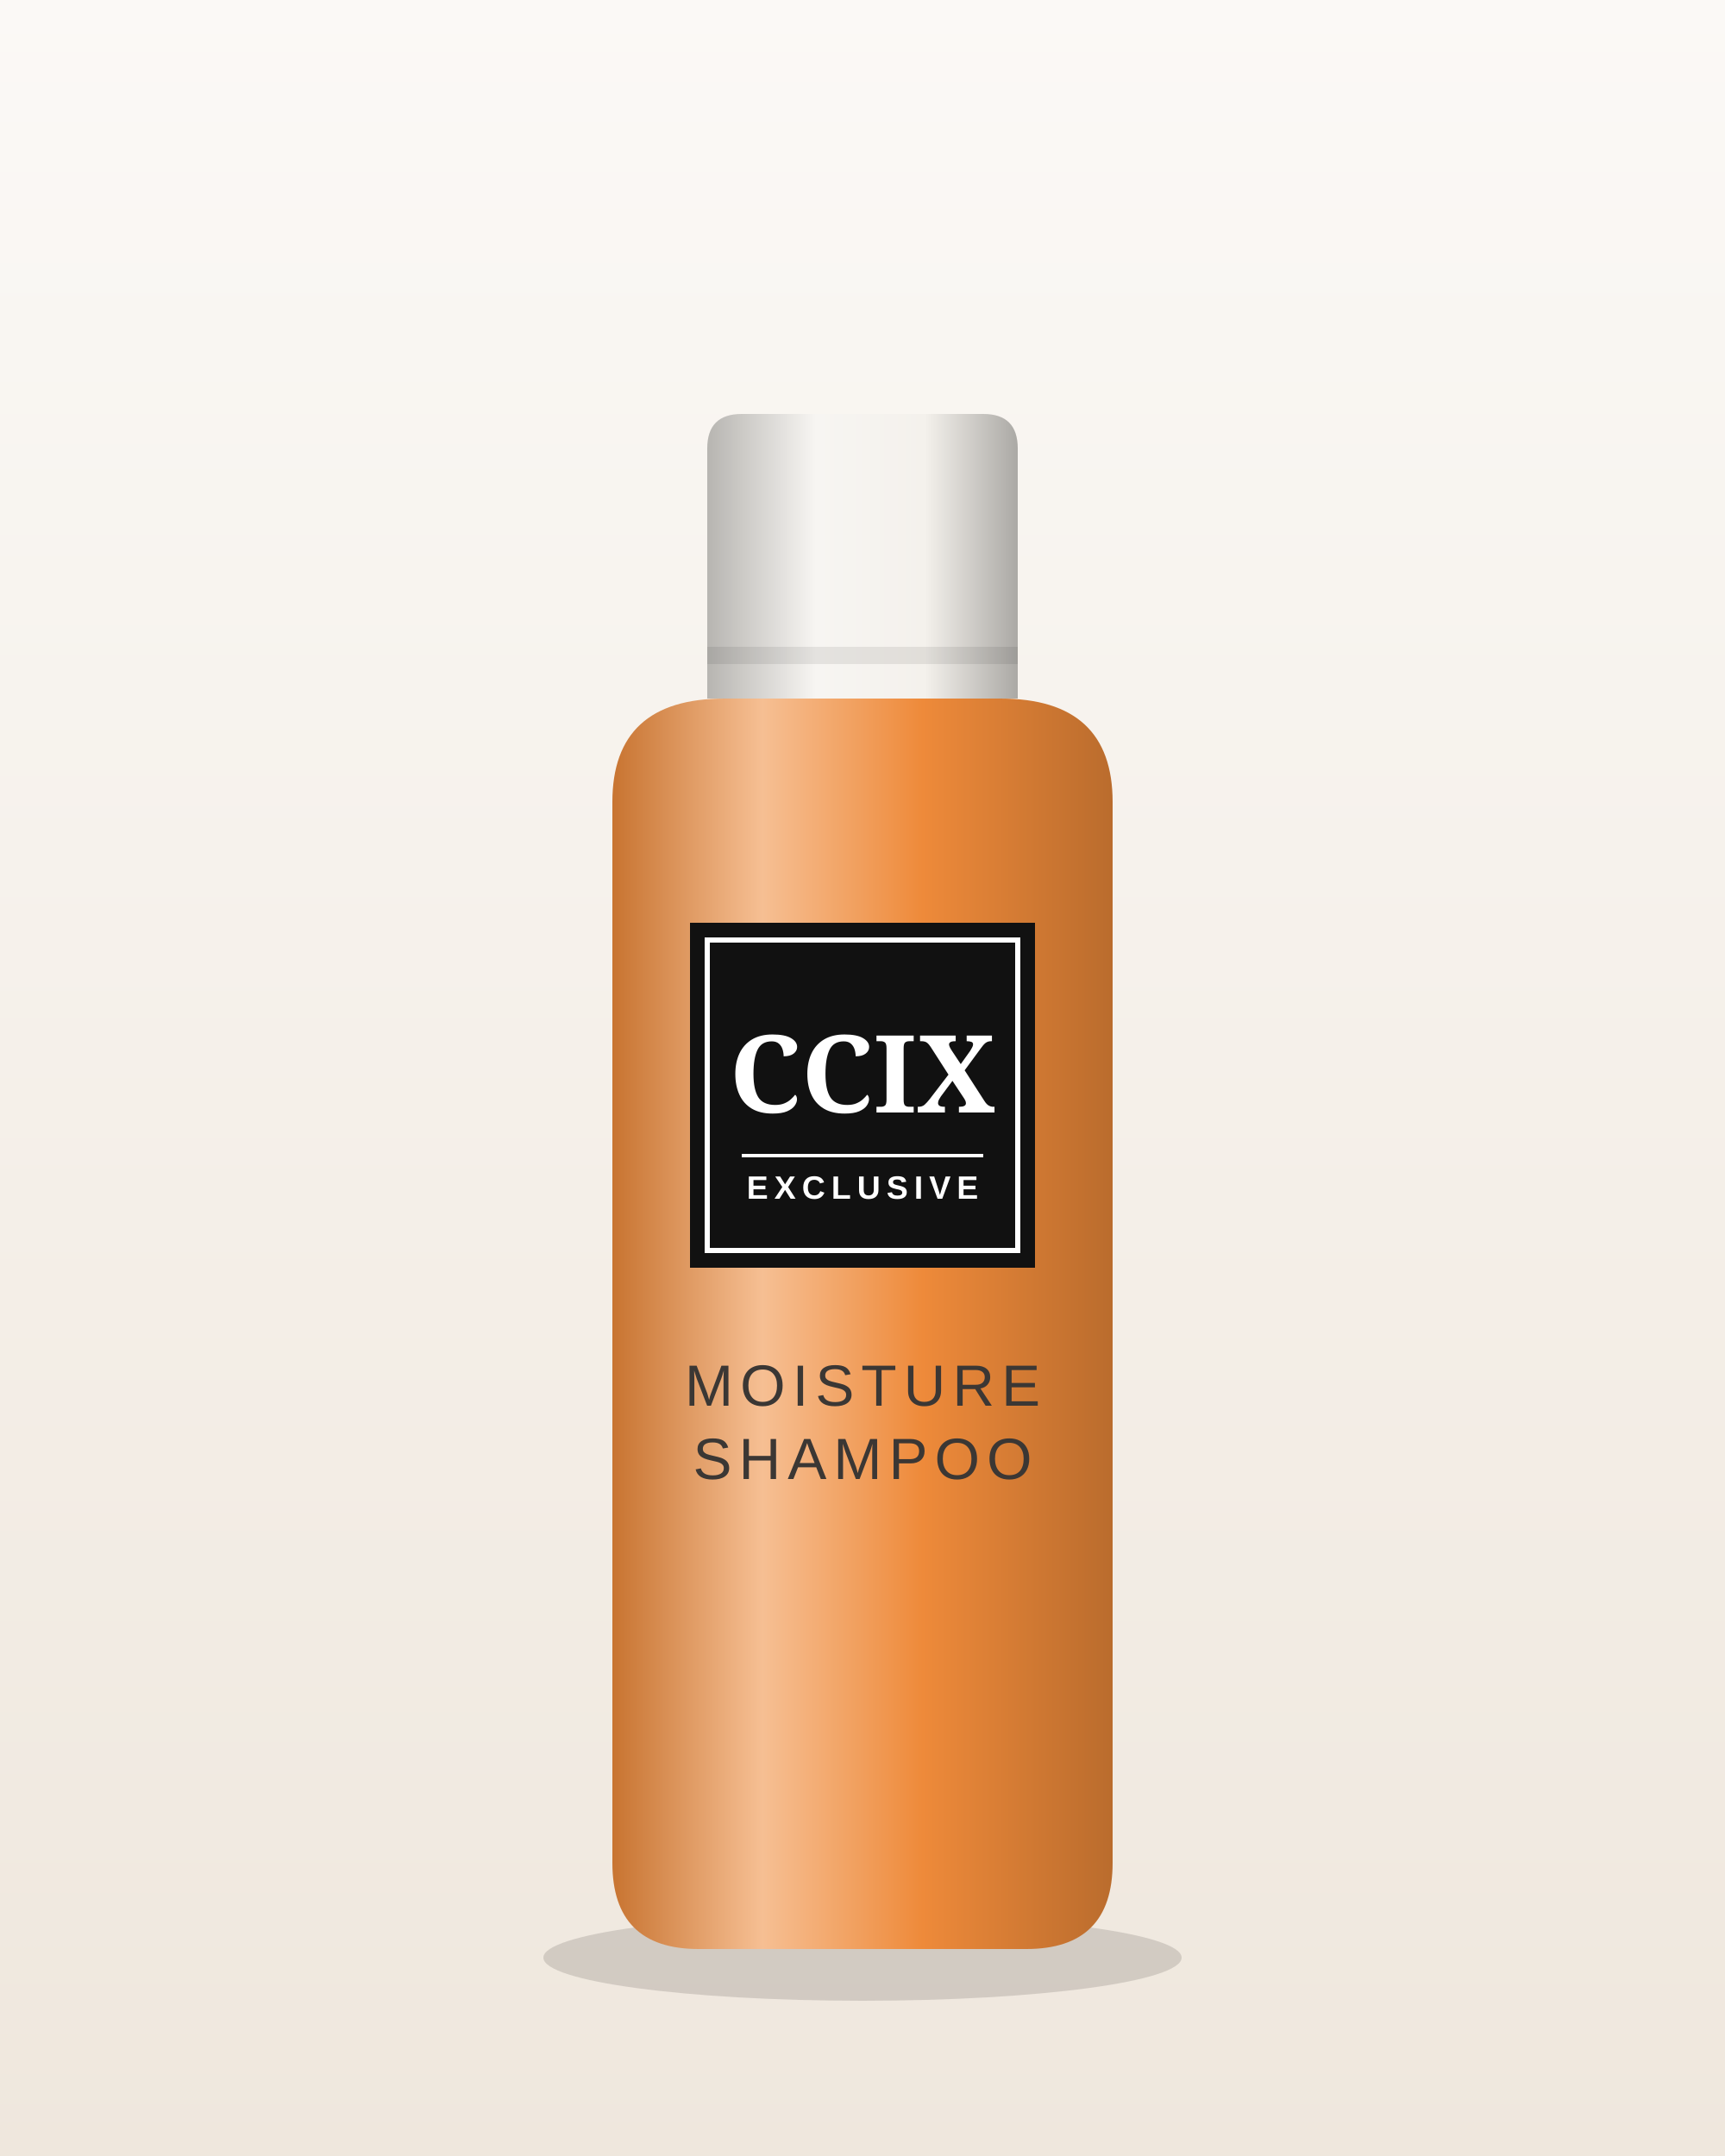
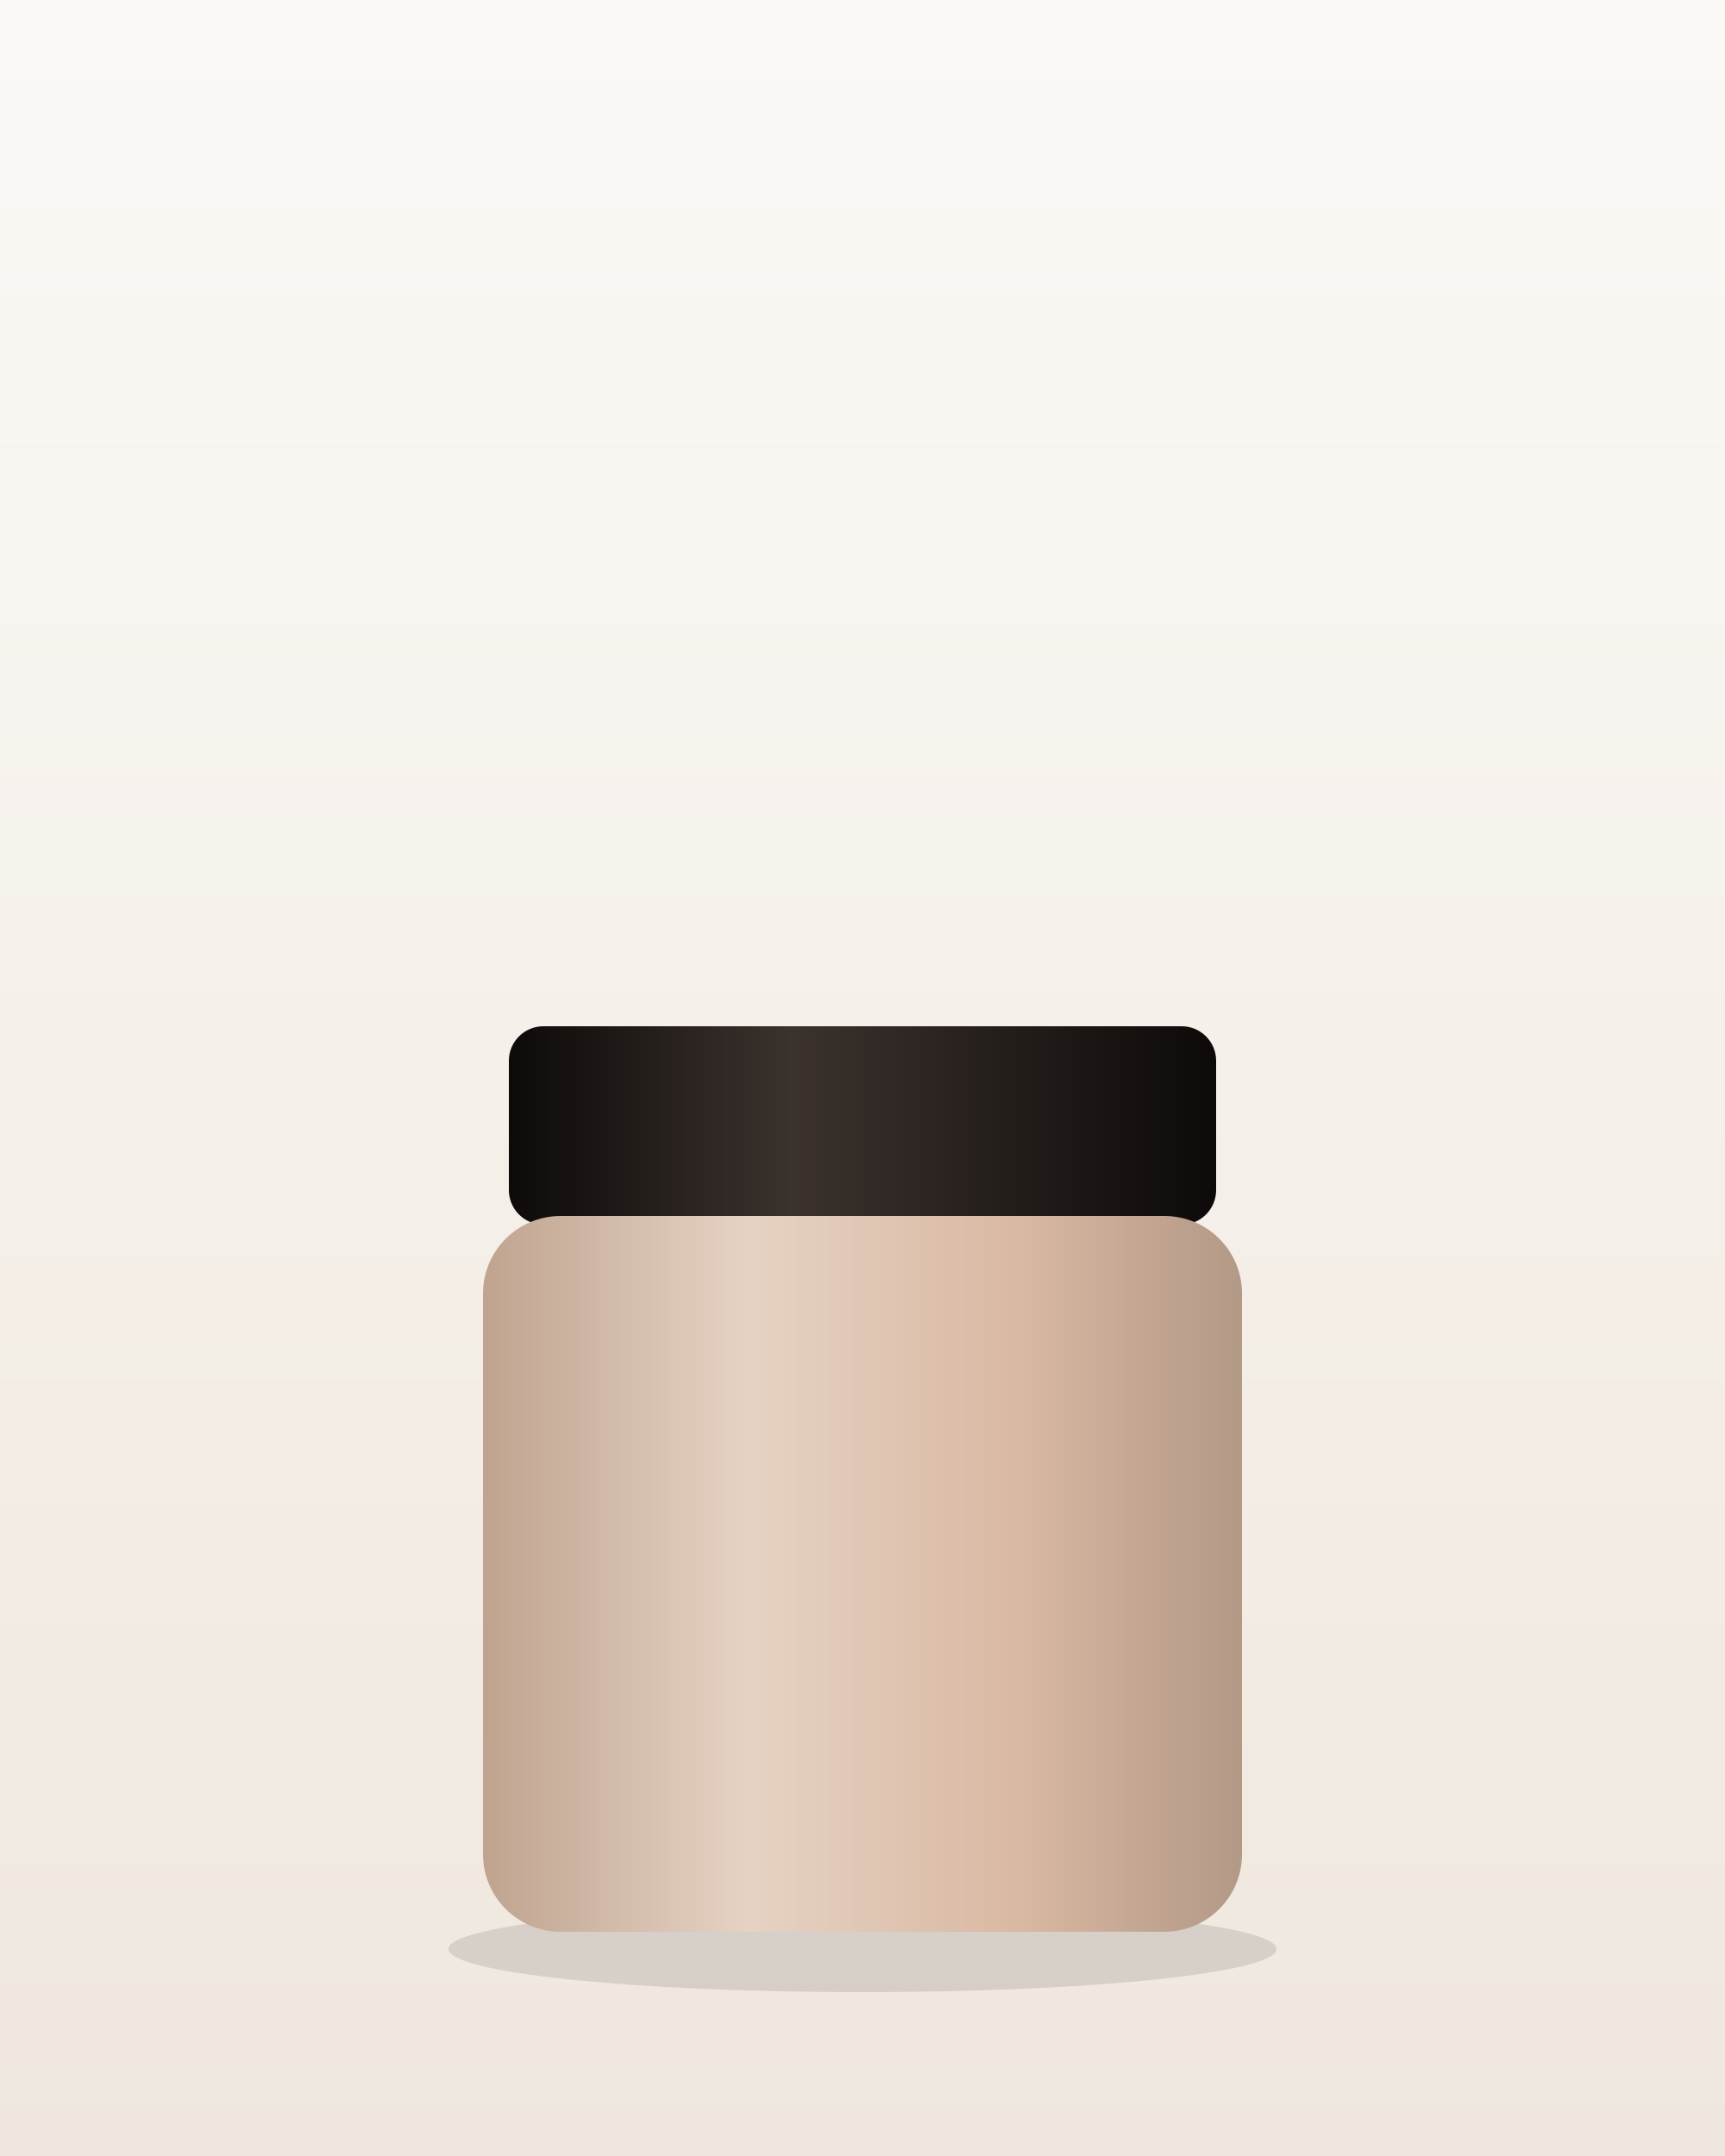
- <svg xmlns="http://www.w3.org/2000/svg" viewBox="0 0 400 500" role="img" aria-label="Moisture Shampoo" preserveAspectRatio="xMidYMid slice">
+ <svg xmlns="http://www.w3.org/2000/svg" viewBox="0 0 400 500" role="img" aria-label="" preserveAspectRatio="xMidYMid slice">
  <defs>
-     <linearGradient id="g39bg" x1="0" y1="0" x2="0" y2="1">
+     <linearGradient id="g37bg" x1="0" y1="0" x2="0" y2="1">
      <stop offset="0" stop-color="#fbf9f6" />
      <stop offset="1" stop-color="#efe7dd" />
    </linearGradient>
-     <linearGradient id="g39b" x1="0" y1="0" x2="1" y2="0">
-       <stop offset="0" stop-color="#c87431" />
-       <stop offset=".3" stop-color="#f6bf93" />
-       <stop offset=".62" stop-color="#ee8a3a" />
-       <stop offset="1" stop-color="#ba6c2d" />
+     <linearGradient id="g37b" x1="0" y1="0" x2="1" y2="0">
+       <stop offset="0" stop-color="#bfa38f" />
+       <stop offset=".35" stop-color="#e6d2c3" />
+       <stop offset=".7" stop-color="#d9b9a3" />
+       <stop offset="1" stop-color="#b29886" />
    </linearGradient>
-     <linearGradient id="g39c" x1="0" y1="0" x2="1" y2="0">
-       <stop offset="0" stop-color="#b7b5b1" />
-       <stop offset=".35" stop-color="#f7f5f2" />
-       <stop offset=".7" stop-color="#f4f1ec" />
-       <stop offset="1" stop-color="#aba9a5" />
+     <linearGradient id="g37k" x1="0" y1="0" x2="1" y2="0">
+       <stop offset="0" stop-color="#0d0a09" />
+       <stop offset=".4" stop-color="#3b322d" />
+       <stop offset="1" stop-color="#0d0a09" />
    </linearGradient>
  </defs>
-   <rect width="400" height="500" fill="url(#g39bg)" />
-   <ellipse cx="200" cy="454" rx="74" ry="10" fill="#17120f" opacity=".14" />
-   <path d="M164 104 q0-8 8-8 h56 q8 0 8 8 v58 h-72z" fill="url(#g39c)" />
-   <rect x="164" y="150" width="72" height="4" fill="#000" opacity=".08" />
-   <path d="M142 186 q0-24 26-24 h64 q26 0 26 24 v246 q0 20 -20 20 h-76 q-20 0 -20 -20z" fill="url(#g39b)" />
-   <rect x="160" y="214" width="80" height="80" fill="#111" />
-   <rect x="164" y="218" width="72" height="72" fill="none" stroke="#fff" stroke-width="1.2" />
-   <text x="200" y="258" text-anchor="middle" font-family="Bodoni Moda, Didot, Georgia, serif" font-size="25" font-weight="600" fill="#fff">CCIX</text>
-   <line x1="172" y1="268" x2="228" y2="268" stroke="#fff" stroke-width=".8" />
-   <text x="200" y="278" text-anchor="middle" font-family="Figtree, Arial, sans-serif" font-size="7.5" font-weight="700" letter-spacing="1.4" fill="#fff">EXCLUSIVE</text>
-   <text x="200" y="326" text-anchor="middle" font-family="Figtree, Arial, sans-serif" font-size="13.5" letter-spacing="1.6" fill="#3b3734">MOISTURE</text>
-   <text x="200" y="343" text-anchor="middle" font-family="Figtree, Arial, sans-serif" font-size="13.5" letter-spacing="1.6" fill="#3b3734">SHAMPOO</text>
+   <rect width="400" height="500" fill="url(#g37bg)" />
+   <ellipse cx="200" cy="452" rx="96" ry="10" fill="#17120f" opacity=".12" />
+   <rect x="118" y="238" width="164" height="46" rx="8" fill="url(#g37k)" />
+   <rect x="112" y="282" width="176" height="166" rx="18" fill="url(#g37b)" />
</svg>
